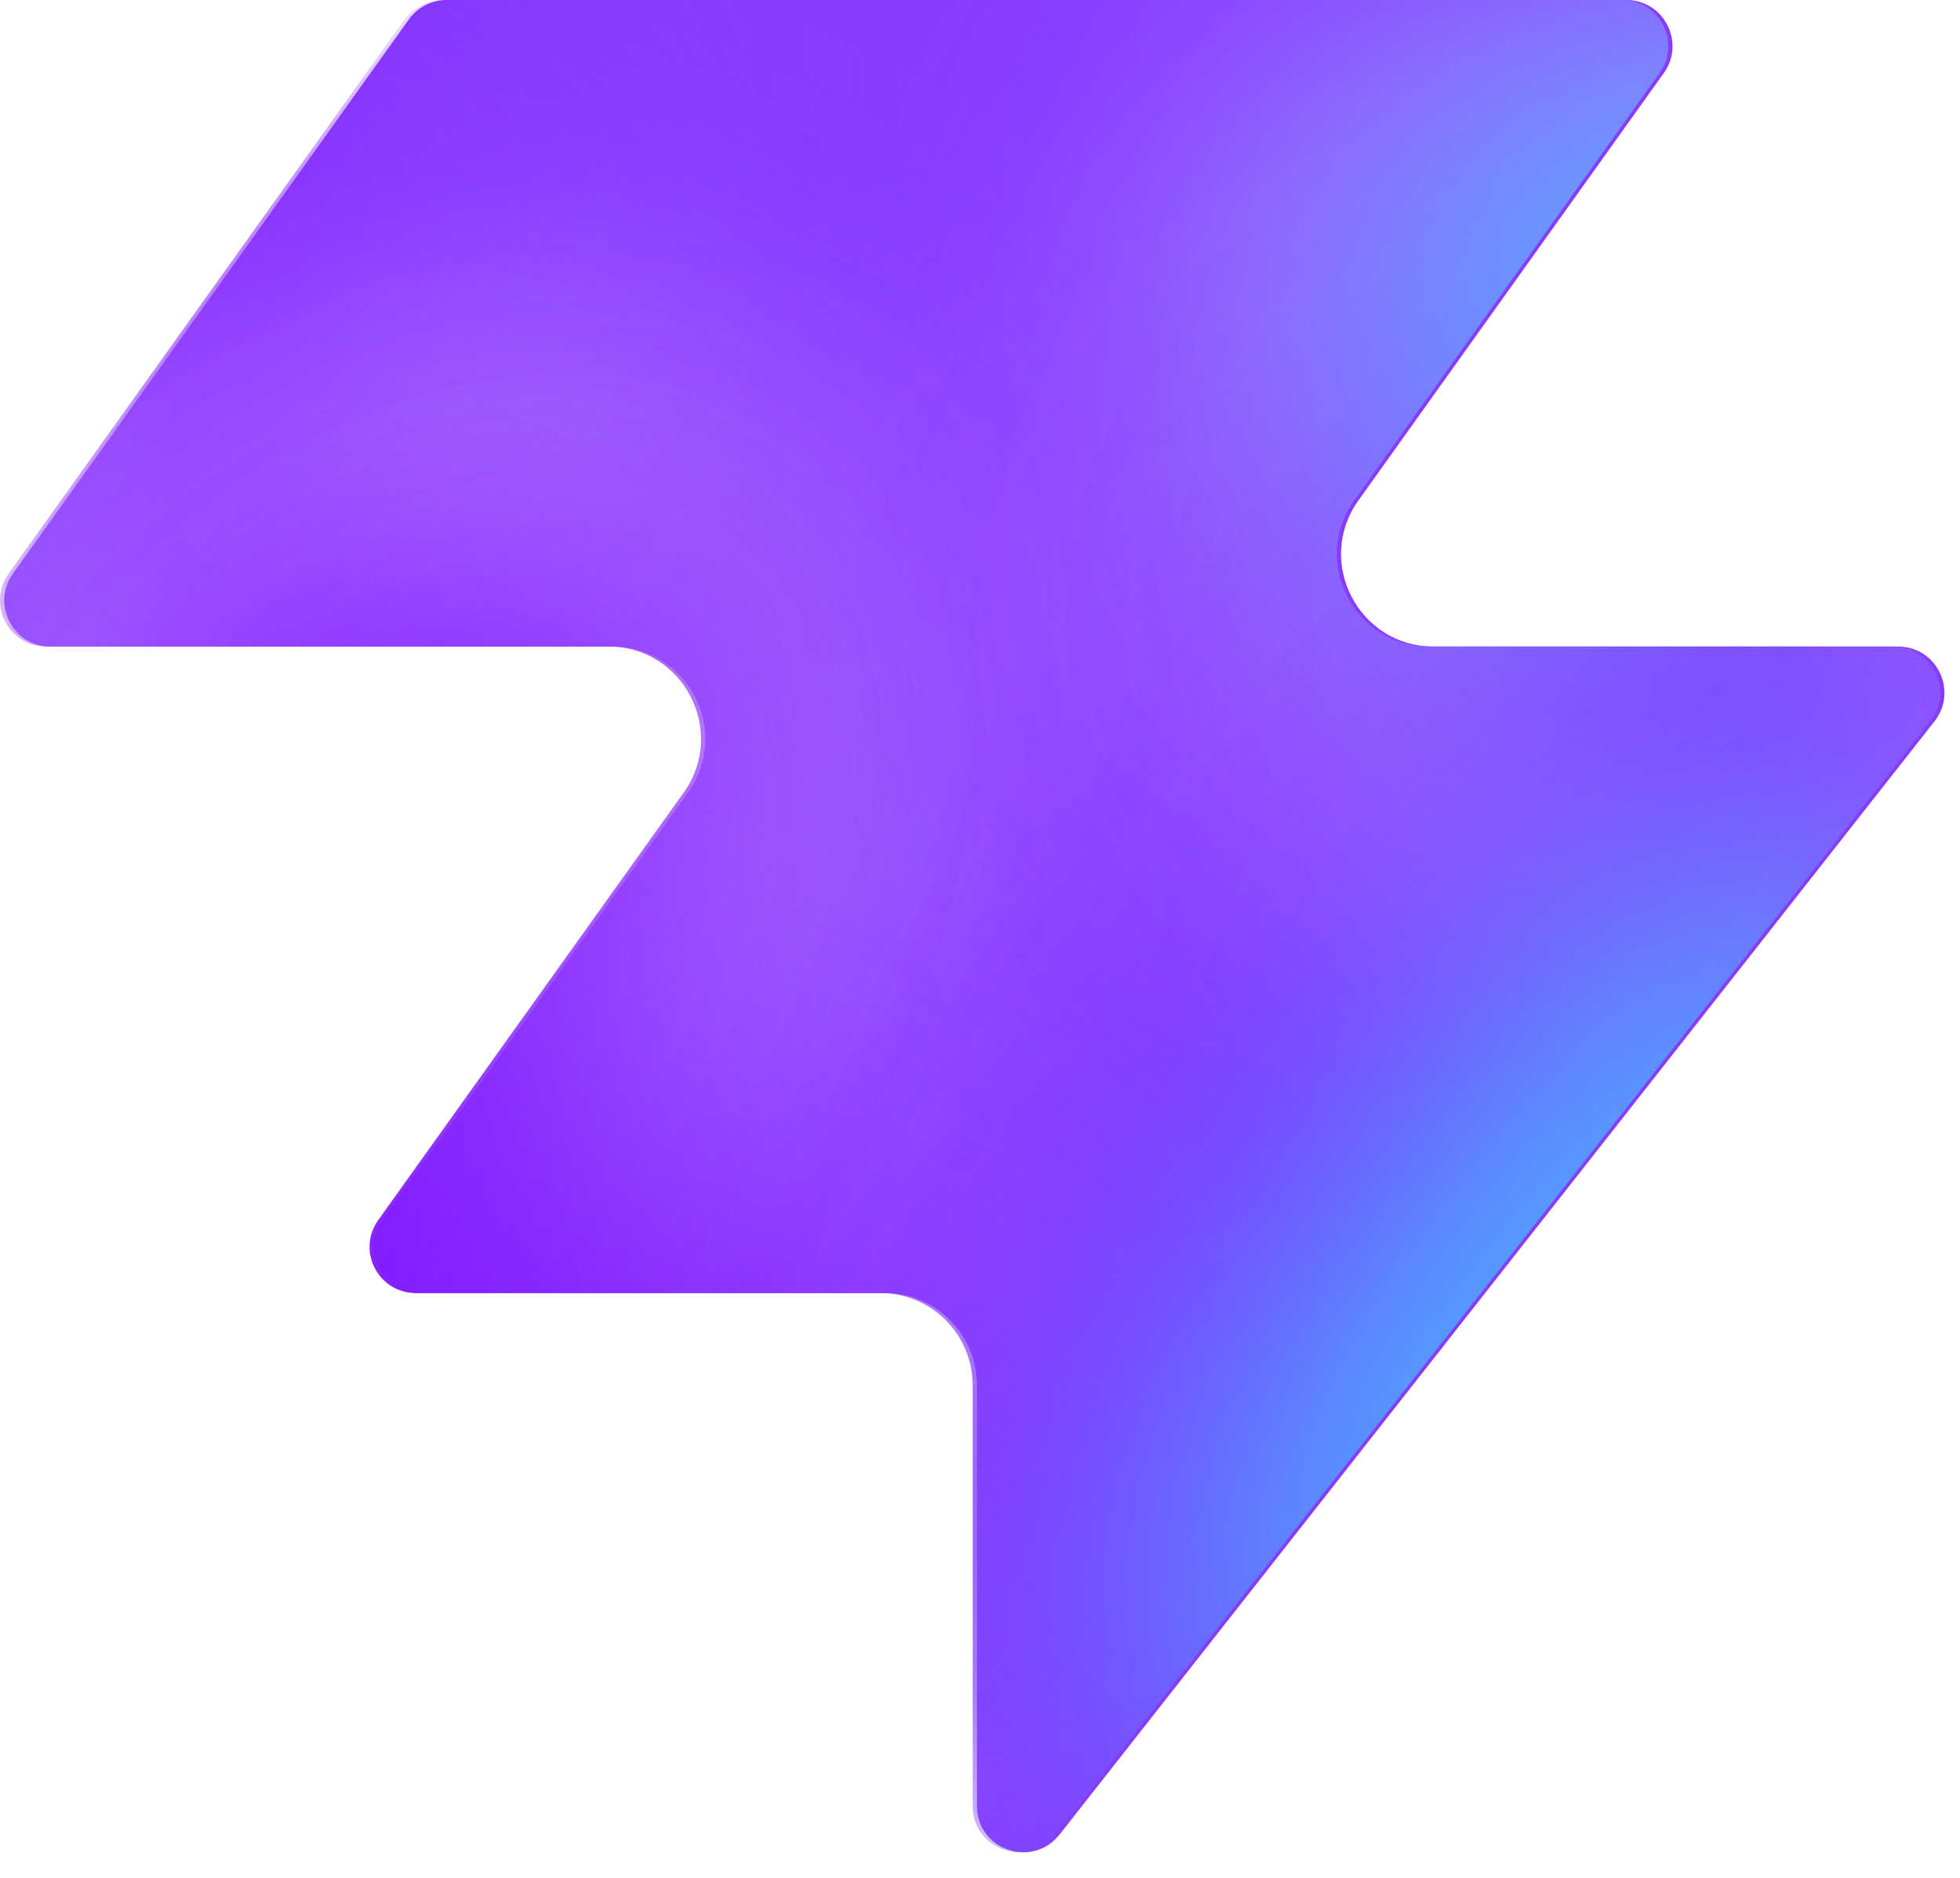
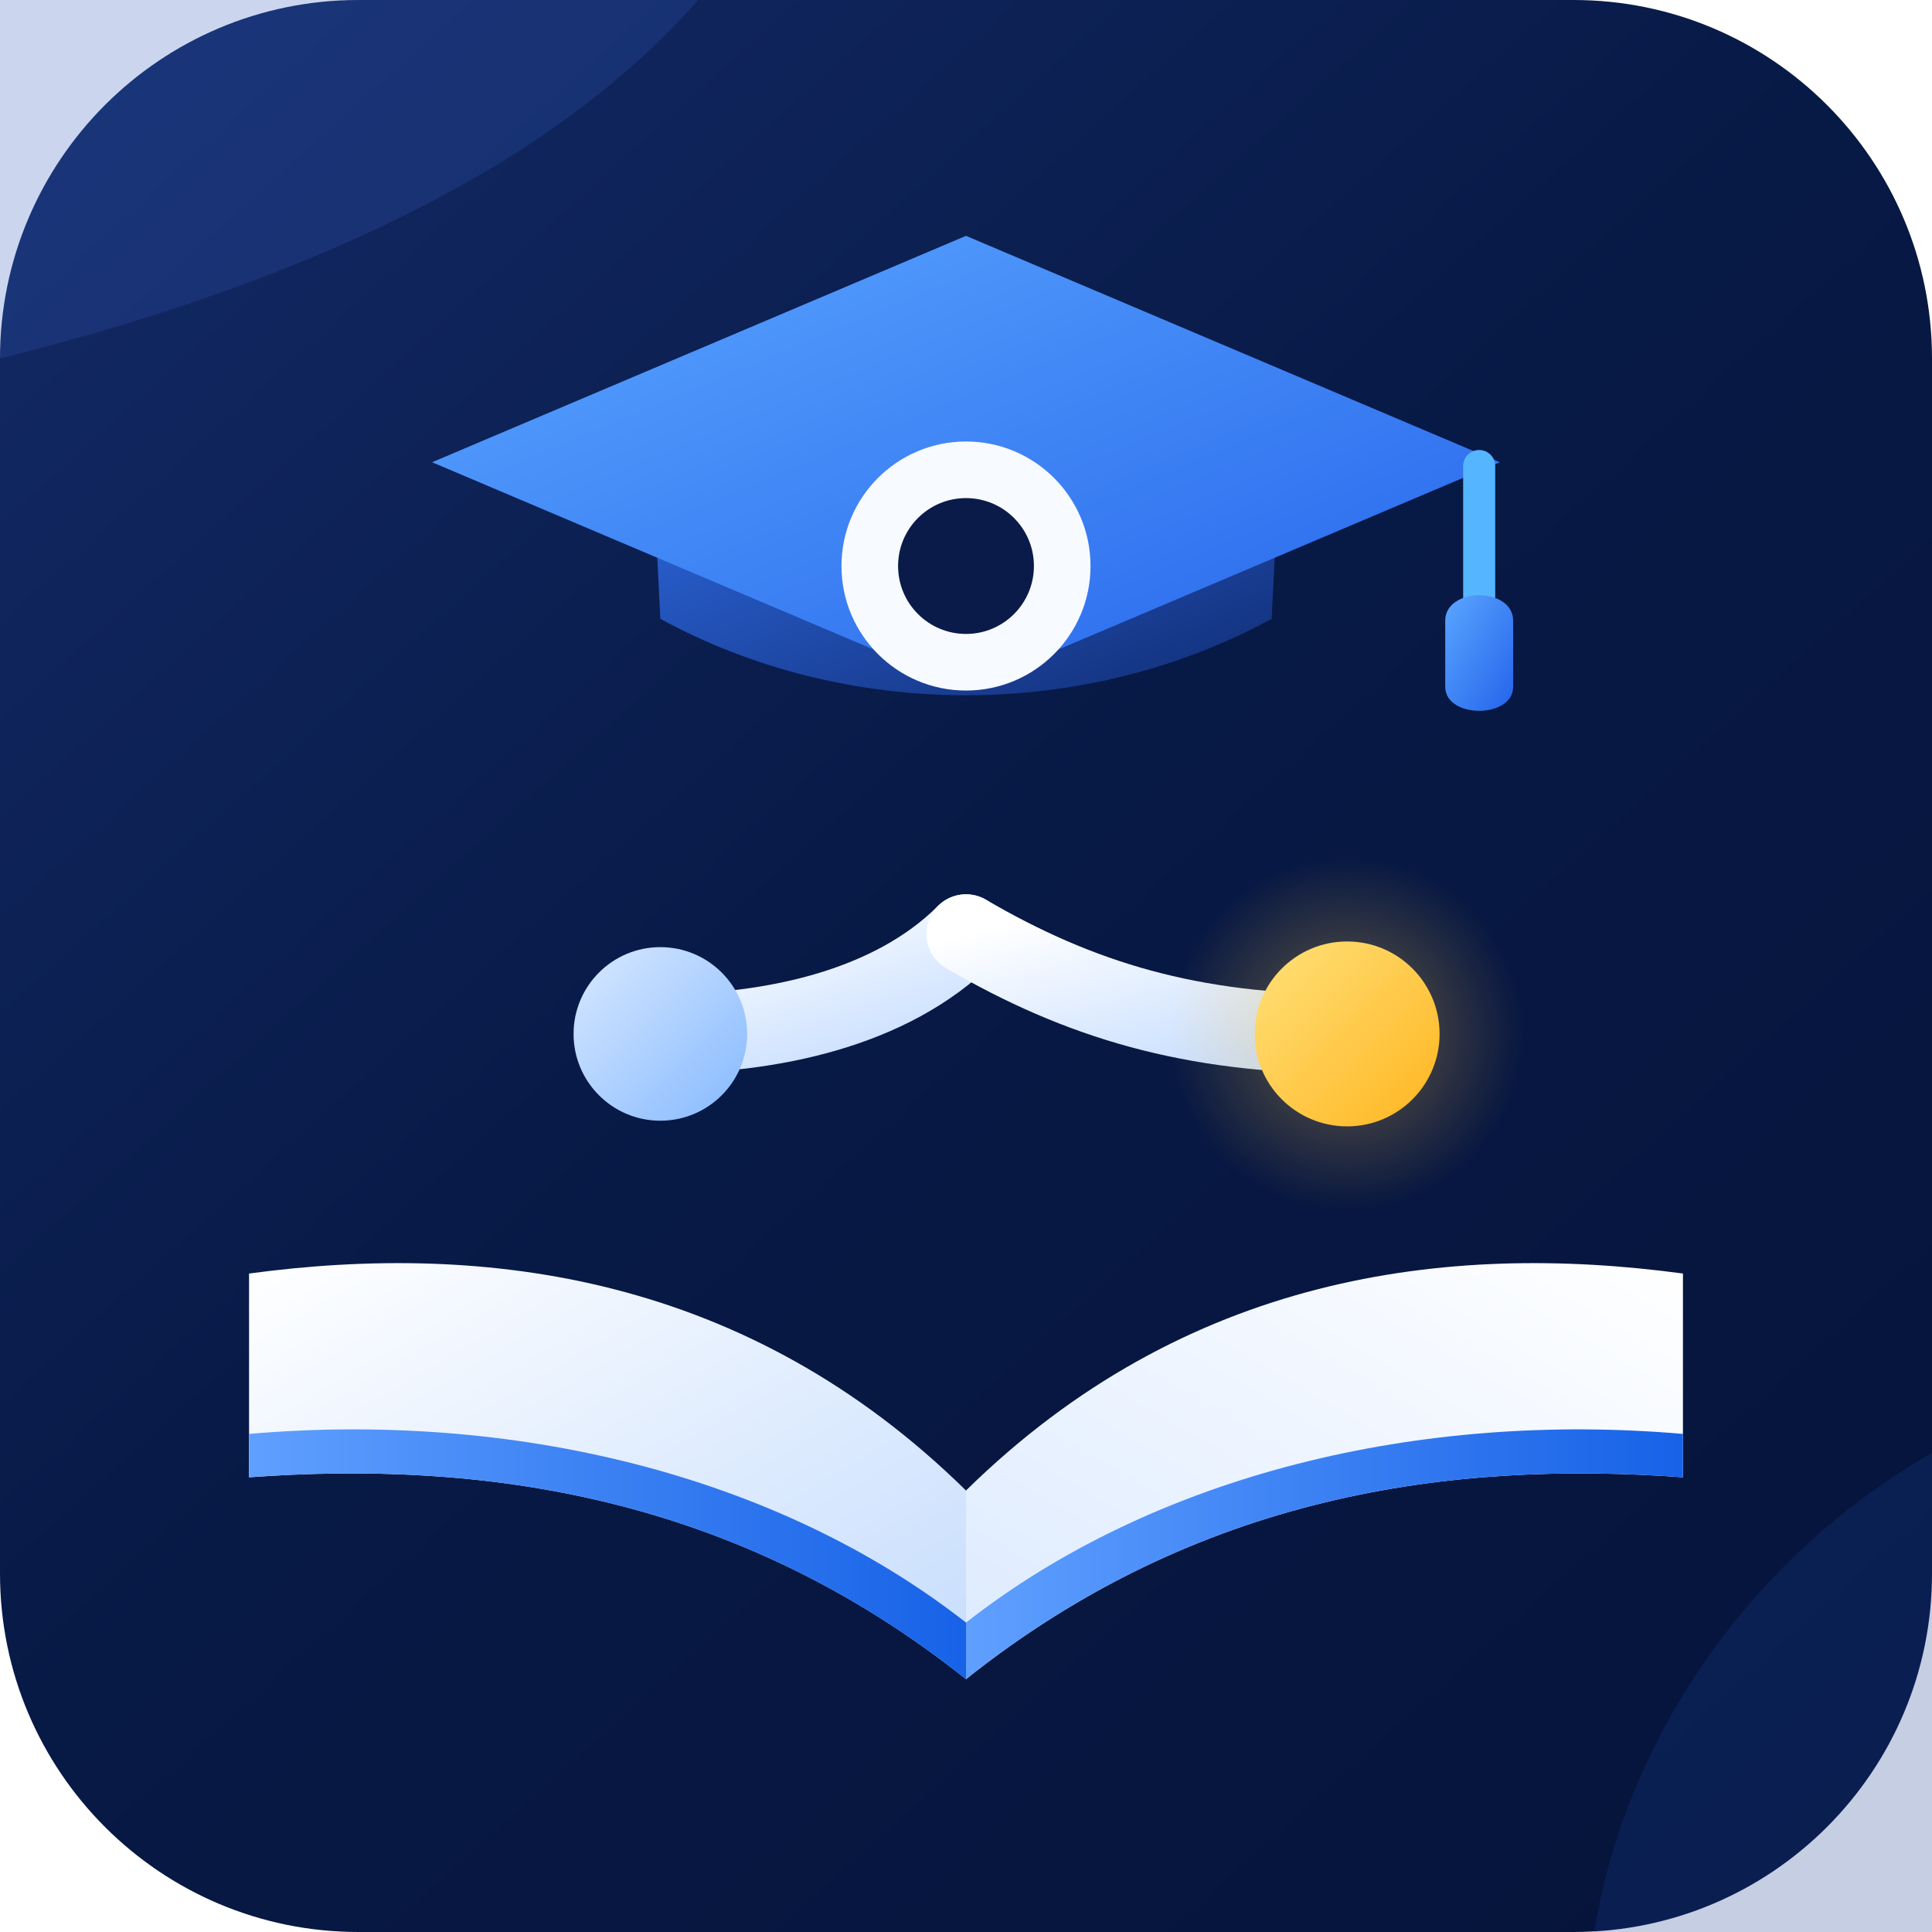
- <svg xmlns="http://www.w3.org/2000/svg" width="48" height="46" fill="none" viewBox="0 0 48 46">
-   <path fill="#863bff" d="M25.946 44.938c-.664.845-2.021.375-2.021-.698V33.937a2.26 2.26 0 0 0-2.262-2.262H10.287c-.92 0-1.456-1.04-.92-1.788l7.48-10.471c1.07-1.497 0-3.578-1.842-3.578H1.237c-.92 0-1.456-1.04-.92-1.788L10.013.474c.214-.297.556-.474.92-.474h28.894c.92 0 1.456 1.04.92 1.788l-7.48 10.471c-1.07 1.498 0 3.579 1.842 3.579h11.377c.943 0 1.473 1.088.89 1.83L25.947 44.94z" style="fill:#863bff;fill:color(display-p3 .525 .23 1);fill-opacity:1" />
-   <mask id="a" width="48" height="46" x="0" y="0" maskUnits="userSpaceOnUse" style="mask-type:alpha">
-     <path fill="#000" d="M25.842 44.938c-.664.844-2.021.375-2.021-.698V33.937a2.26 2.26 0 0 0-2.262-2.262H10.183c-.92 0-1.456-1.04-.92-1.788l7.48-10.471c1.07-1.498 0-3.579-1.842-3.579H1.133c-.92 0-1.456-1.04-.92-1.787L9.91.473c.214-.297.556-.474.92-.474h28.894c.92 0 1.456 1.04.92 1.788l-7.48 10.471c-1.07 1.498 0 3.578 1.842 3.578h11.377c.943 0 1.473 1.088.89 1.832L25.843 44.94z" style="fill:#000;fill-opacity:1" />
-   </mask>
-   <g mask="url(#a)">
-     <g filter="url(#b)">
-       <ellipse cx="5.508" cy="14.704" fill="#ede6ff" rx="5.508" ry="14.704" style="fill:#ede6ff;fill:color(display-p3 .927 .903 1);fill-opacity:1" transform="matrix(.00324 1 1 -.00324 -4.47 31.516)" />
+ <svg xmlns="http://www.w3.org/2000/svg" width="1024" height="1024" viewBox="0 0 1024 1024">
+   <defs>
+     <linearGradient id="outerBg" x1="0" y1="0" x2="1" y2="1">
+       <stop stop-color="#07153D" />
+       <stop offset="1" stop-color="#020B27" />
+     </linearGradient>
+     <linearGradient id="tileBg" x1="0" y1="0" x2=".9" y2="1">
+       <stop stop-color="#142B68" />
+       <stop offset=".5" stop-color="#071945" />
+       <stop offset="1" stop-color="#06143B" />
+     </linearGradient>
+     <linearGradient id="pageLeft" x1="0" y1="0" x2="1" y2="1">
+       <stop stop-color="#FFFFFF" />
+       <stop offset="1" stop-color="#C6DDFD" />
+     </linearGradient>
+     <linearGradient id="pageRight" x1="1" y1="0" x2="0" y2="1">
+       <stop stop-color="#FFFFFF" />
+       <stop offset="1" stop-color="#DCEAFF" />
+     </linearGradient>
+     <linearGradient id="blueEdge" x1="0" y1="0" x2="1" y2="0">
+       <stop stop-color="#5F9FFF" />
+       <stop offset="1" stop-color="#1762E7" />
+     </linearGradient>
+     <linearGradient id="pathGradient" x1="0" y1="0" x2="1" y2="1">
+       <stop stop-color="#FFFFFF" />
+       <stop offset="1" stop-color="#C8DEFF" />
+     </linearGradient>
+     <linearGradient id="leftNode" x1="0" y1="0" x2="1" y2="1">
+       <stop stop-color="#D9E9FF" />
+       <stop offset="1" stop-color="#85B9FF" />
+     </linearGradient>
+     <radialGradient id="goldGlow">
+       <stop stop-color="#FFCF4C" stop-opacity=".38" />
+       <stop offset="1" stop-color="#FFBE35" stop-opacity="0" />
+     </radialGradient>
+     <linearGradient id="goldNode" x1="0" y1="0" x2="1" y2="1">
+       <stop stop-color="#FFE17A" />
+       <stop offset="1" stop-color="#FFB51F" />
+     </linearGradient>
+     <linearGradient id="capTop" x1="0" y1="0" x2="1" y2="1">
+       <stop stop-color="#5AA6FF" />
+       <stop offset="1" stop-color="#2563EB" />
+     </linearGradient>
+     <linearGradient id="capSide" x1="0" y1="0" x2="1" y2="1">
+       <stop stop-color="#2E6BE3" />
+       <stop offset="1" stop-color="#112C74" />
+     </linearGradient>
+   </defs>
+   <rect id="Rounded-App-Background" width="1024" height="1024" rx="190" fill="url(#tileBg)" />
+   <g id="Background-Highlights" opacity=".25">
+     <path d="M0 190 C180 145 300 80 370 0 L0 0 Z" fill="#3159B7" />
+     <path d="M1024 770 C920 830 860 930 845 1024 L1024 1024 Z" fill="#173A91" />
+   </g>
+   <g id="Icon-Artwork">
+     <g id="Book-Pages">
+       <path id="Book-Left-Page" d="M132 675 C258 658 396 676 512 790 L512 890 C389 792 255 774 132 783 Z" fill="url(#pageLeft)" />
+       <path id="Book-Right-Page" d="M892 675 C766 658 628 676 512 790 L512 890 C635 792 769 774 892 783 Z" fill="url(#pageRight)" />
+       <path id="Book-Left-Blue-Edge" d="M132 760 C271 748 411 781 512 860 L512 890 C389 792 255 774 132 783 Z" fill="url(#blueEdge)" />
+       <path id="Book-Right-Blue-Edge" d="M892 760 C753 748 613 781 512 860 L512 890 C635 792 769 774 892 783 Z" fill="url(#blueEdge)" />
    </g>
-     <g filter="url(#c)">
-       <ellipse cx="10.399" cy="29.851" fill="#ede6ff" rx="10.399" ry="29.851" style="fill:#ede6ff;fill:color(display-p3 .927 .903 1);fill-opacity:1" transform="matrix(.00324 1 1 -.00324 -39.328 7.883)" />
+     <g id="Graduation-Cap">
+       <path id="Cap-Base" d="M345 228 L512 300 L679 228 L674 328 C575 382 449 382 350 328 Z" fill="url(#capSide)" />
+       <path id="Cap-Top" d="M512 125 L795 245 L512 365 L229 245 Z" fill="url(#capTop)" />
+       <path id="Cap-Tassel-Line" d="M784 247 L784 330" stroke="#55B5FF" stroke-width="17" stroke-linecap="round" fill="none" />
+       <path id="Cap-Tassel-End" d="M766 329 C766 311 802 311 802 329 L802 364 C802 381 766 381 766 364 Z" fill="url(#capTop)" />
    </g>
-     <g filter="url(#d)">
-       <ellipse cx="5.508" cy="30.487" fill="#7e14ff" rx="5.508" ry="30.487" style="fill:#7e14ff;fill:color(display-p3 .492 .077 1);fill-opacity:1" transform="rotate(89.814 -25.913 -14.639)scale(1 -1)" />
+     <g id="Decision-Path" fill="none" stroke="url(#pathGradient)" stroke-width="42" stroke-linecap="round" stroke-linejoin="round">
+       <path id="Central-Stem" d="M512 360 L512 495" />
+       <path id="Left-Branch" d="M512 495 C472 535 408 548 350 548" />
+       <path id="Right-Branch" d="M512 495 C572 530 631 548 714 548" />
+       <path id="Book-Connection" d="M512 495 L512 680" />
    </g>
-     <g filter="url(#e)">
-       <ellipse cx="5.508" cy="30.599" fill="#7e14ff" rx="5.508" ry="30.599" style="fill:#7e14ff;fill:color(display-p3 .492 .077 1);fill-opacity:1" transform="rotate(89.814 -32.644 -3.334)scale(1 -1)" />
-     </g>
-     <g filter="url(#f)">
-       <ellipse cx="5.508" cy="30.599" fill="#7e14ff" rx="5.508" ry="30.599" style="fill:#7e14ff;fill:color(display-p3 .492 .077 1);fill-opacity:1" transform="matrix(.00324 1 1 -.00324 -34.34 30.47)" />
-     </g>
-     <g filter="url(#g)">
-       <ellipse cx="14.072" cy="22.078" fill="#ede6ff" rx="14.072" ry="22.078" style="fill:#ede6ff;fill:color(display-p3 .927 .903 1);fill-opacity:1" transform="rotate(93.35 24.506 48.493)scale(-1 1)" />
-     </g>
-     <g filter="url(#h)">
-       <ellipse cx="3.47" cy="21.501" fill="#7e14ff" rx="3.47" ry="21.501" style="fill:#7e14ff;fill:color(display-p3 .492 .077 1);fill-opacity:1" transform="rotate(89.009 28.708 47.59)scale(-1 1)" />
-     </g>
-     <g filter="url(#i)">
-       <ellipse cx="3.47" cy="21.501" fill="#7e14ff" rx="3.47" ry="21.501" style="fill:#7e14ff;fill:color(display-p3 .492 .077 1);fill-opacity:1" transform="rotate(89.009 28.708 47.59)scale(-1 1)" />
-     </g>
-     <g filter="url(#j)">
-       <ellipse cx=".387" cy="8.972" fill="#7e14ff" rx="4.407" ry="29.108" style="fill:#7e14ff;fill:color(display-p3 .492 .077 1);fill-opacity:1" transform="rotate(39.51 .387 8.972)" />
-     </g>
-     <g filter="url(#k)">
-       <ellipse cx="47.523" cy="-6.092" fill="#7e14ff" rx="4.407" ry="29.108" style="fill:#7e14ff;fill:color(display-p3 .492 .077 1);fill-opacity:1" transform="rotate(37.892 47.523 -6.092)" />
-     </g>
-     <g filter="url(#l)">
-       <ellipse cx="41.412" cy="6.333" fill="#47bfff" rx="5.971" ry="9.665" style="fill:#47bfff;fill:color(display-p3 .28 .748 1);fill-opacity:1" transform="rotate(37.892 41.412 6.333)" />
-     </g>
-     <g filter="url(#m)">
-       <ellipse cx="-1.879" cy="38.332" fill="#7e14ff" rx="4.407" ry="29.108" style="fill:#7e14ff;fill:color(display-p3 .492 .077 1);fill-opacity:1" transform="rotate(37.892 -1.88 38.332)" />
-     </g>
-     <g filter="url(#n)">
-       <ellipse cx="-1.879" cy="38.332" fill="#7e14ff" rx="4.407" ry="29.108" style="fill:#7e14ff;fill:color(display-p3 .492 .077 1);fill-opacity:1" transform="rotate(37.892 -1.88 38.332)" />
-     </g>
-     <g filter="url(#o)">
-       <ellipse cx="35.651" cy="29.907" fill="#7e14ff" rx="4.407" ry="29.108" style="fill:#7e14ff;fill:color(display-p3 .492 .077 1);fill-opacity:1" transform="rotate(37.892 35.651 29.907)" />
-     </g>
-     <g filter="url(#p)">
-       <ellipse cx="38.418" cy="32.4" fill="#47bfff" rx="5.971" ry="15.297" style="fill:#47bfff;fill:color(display-p3 .28 .748 1);fill-opacity:1" transform="rotate(37.892 38.418 32.4)" />
+     <g id="Decision-Nodes">
+       <circle id="Start-Node-Outer" cx="512" cy="300" r="66" fill="#F7FAFF" />
+       <circle id="Start-Node-Inner" cx="512" cy="300" r="36" fill="#0A1B4A" />
+       <circle id="Left-Outcome-Node" cx="350" cy="548" r="46" fill="url(#leftNode)" />
+       <circle id="Right-Outcome-Glow" cx="714" cy="548" r="94" fill="url(#goldGlow)" />
+       <circle id="Right-Outcome-Node" cx="714" cy="548" r="49" fill="url(#goldNode)" />
    </g>
  </g>
-   <defs>
-     <filter id="b" width="60.045" height="41.654" x="-19.77" y="16.149" color-interpolation-filters="sRGB" filterUnits="userSpaceOnUse">
-       <feFlood flood-opacity="0" result="BackgroundImageFix" />
-       <feBlend in="SourceGraphic" in2="BackgroundImageFix" result="shape" />
-       <feGaussianBlur result="effect1_foregroundBlur_2002_17158" stdDeviation="7.659" />
-     </filter>
-     <filter id="c" width="90.34" height="51.437" x="-54.613" y="-7.533" color-interpolation-filters="sRGB" filterUnits="userSpaceOnUse">
-       <feFlood flood-opacity="0" result="BackgroundImageFix" />
-       <feBlend in="SourceGraphic" in2="BackgroundImageFix" result="shape" />
-       <feGaussianBlur result="effect1_foregroundBlur_2002_17158" stdDeviation="7.659" />
-     </filter>
-     <filter id="d" width="79.355" height="29.4" x="-49.64" y="2.03" color-interpolation-filters="sRGB" filterUnits="userSpaceOnUse">
-       <feFlood flood-opacity="0" result="BackgroundImageFix" />
-       <feBlend in="SourceGraphic" in2="BackgroundImageFix" result="shape" />
-       <feGaussianBlur result="effect1_foregroundBlur_2002_17158" stdDeviation="4.596" />
-     </filter>
-     <filter id="e" width="79.579" height="29.4" x="-45.045" y="20.029" color-interpolation-filters="sRGB" filterUnits="userSpaceOnUse">
-       <feFlood flood-opacity="0" result="BackgroundImageFix" />
-       <feBlend in="SourceGraphic" in2="BackgroundImageFix" result="shape" />
-       <feGaussianBlur result="effect1_foregroundBlur_2002_17158" stdDeviation="4.596" />
-     </filter>
-     <filter id="f" width="79.579" height="29.4" x="-43.513" y="21.178" color-interpolation-filters="sRGB" filterUnits="userSpaceOnUse">
-       <feFlood flood-opacity="0" result="BackgroundImageFix" />
-       <feBlend in="SourceGraphic" in2="BackgroundImageFix" result="shape" />
-       <feGaussianBlur result="effect1_foregroundBlur_2002_17158" stdDeviation="4.596" />
-     </filter>
-     <filter id="g" width="74.749" height="58.852" x="15.756" y="-17.901" color-interpolation-filters="sRGB" filterUnits="userSpaceOnUse">
-       <feFlood flood-opacity="0" result="BackgroundImageFix" />
-       <feBlend in="SourceGraphic" in2="BackgroundImageFix" result="shape" />
-       <feGaussianBlur result="effect1_foregroundBlur_2002_17158" stdDeviation="7.659" />
-     </filter>
-     <filter id="h" width="61.377" height="25.362" x="23.548" y="2.284" color-interpolation-filters="sRGB" filterUnits="userSpaceOnUse">
-       <feFlood flood-opacity="0" result="BackgroundImageFix" />
-       <feBlend in="SourceGraphic" in2="BackgroundImageFix" result="shape" />
-       <feGaussianBlur result="effect1_foregroundBlur_2002_17158" stdDeviation="4.596" />
-     </filter>
-     <filter id="i" width="61.377" height="25.362" x="23.548" y="2.284" color-interpolation-filters="sRGB" filterUnits="userSpaceOnUse">
-       <feFlood flood-opacity="0" result="BackgroundImageFix" />
-       <feBlend in="SourceGraphic" in2="BackgroundImageFix" result="shape" />
-       <feGaussianBlur result="effect1_foregroundBlur_2002_17158" stdDeviation="4.596" />
-     </filter>
-     <filter id="j" width="56.045" height="63.649" x="-27.636" y="-22.853" color-interpolation-filters="sRGB" filterUnits="userSpaceOnUse">
-       <feFlood flood-opacity="0" result="BackgroundImageFix" />
-       <feBlend in="SourceGraphic" in2="BackgroundImageFix" result="shape" />
-       <feGaussianBlur result="effect1_foregroundBlur_2002_17158" stdDeviation="4.596" />
-     </filter>
-     <filter id="k" width="54.814" height="64.646" x="20.116" y="-38.415" color-interpolation-filters="sRGB" filterUnits="userSpaceOnUse">
-       <feFlood flood-opacity="0" result="BackgroundImageFix" />
-       <feBlend in="SourceGraphic" in2="BackgroundImageFix" result="shape" />
-       <feGaussianBlur result="effect1_foregroundBlur_2002_17158" stdDeviation="4.596" />
-     </filter>
-     <filter id="l" width="33.541" height="35.313" x="24.641" y="-11.323" color-interpolation-filters="sRGB" filterUnits="userSpaceOnUse">
-       <feFlood flood-opacity="0" result="BackgroundImageFix" />
-       <feBlend in="SourceGraphic" in2="BackgroundImageFix" result="shape" />
-       <feGaussianBlur result="effect1_foregroundBlur_2002_17158" stdDeviation="4.596" />
-     </filter>
-     <filter id="m" width="54.814" height="64.646" x="-29.286" y="6.009" color-interpolation-filters="sRGB" filterUnits="userSpaceOnUse">
-       <feFlood flood-opacity="0" result="BackgroundImageFix" />
-       <feBlend in="SourceGraphic" in2="BackgroundImageFix" result="shape" />
-       <feGaussianBlur result="effect1_foregroundBlur_2002_17158" stdDeviation="4.596" />
-     </filter>
-     <filter id="n" width="54.814" height="64.646" x="-29.286" y="6.009" color-interpolation-filters="sRGB" filterUnits="userSpaceOnUse">
-       <feFlood flood-opacity="0" result="BackgroundImageFix" />
-       <feBlend in="SourceGraphic" in2="BackgroundImageFix" result="shape" />
-       <feGaussianBlur result="effect1_foregroundBlur_2002_17158" stdDeviation="4.596" />
-     </filter>
-     <filter id="o" width="54.814" height="64.646" x="8.244" y="-2.416" color-interpolation-filters="sRGB" filterUnits="userSpaceOnUse">
-       <feFlood flood-opacity="0" result="BackgroundImageFix" />
-       <feBlend in="SourceGraphic" in2="BackgroundImageFix" result="shape" />
-       <feGaussianBlur result="effect1_foregroundBlur_2002_17158" stdDeviation="4.596" />
-     </filter>
-     <filter id="p" width="39.409" height="43.623" x="18.713" y="10.588" color-interpolation-filters="sRGB" filterUnits="userSpaceOnUse">
-       <feFlood flood-opacity="0" result="BackgroundImageFix" />
-       <feBlend in="SourceGraphic" in2="BackgroundImageFix" result="shape" />
-       <feGaussianBlur result="effect1_foregroundBlur_2002_17158" stdDeviation="4.596" />
-     </filter>
-   </defs>
</svg>
